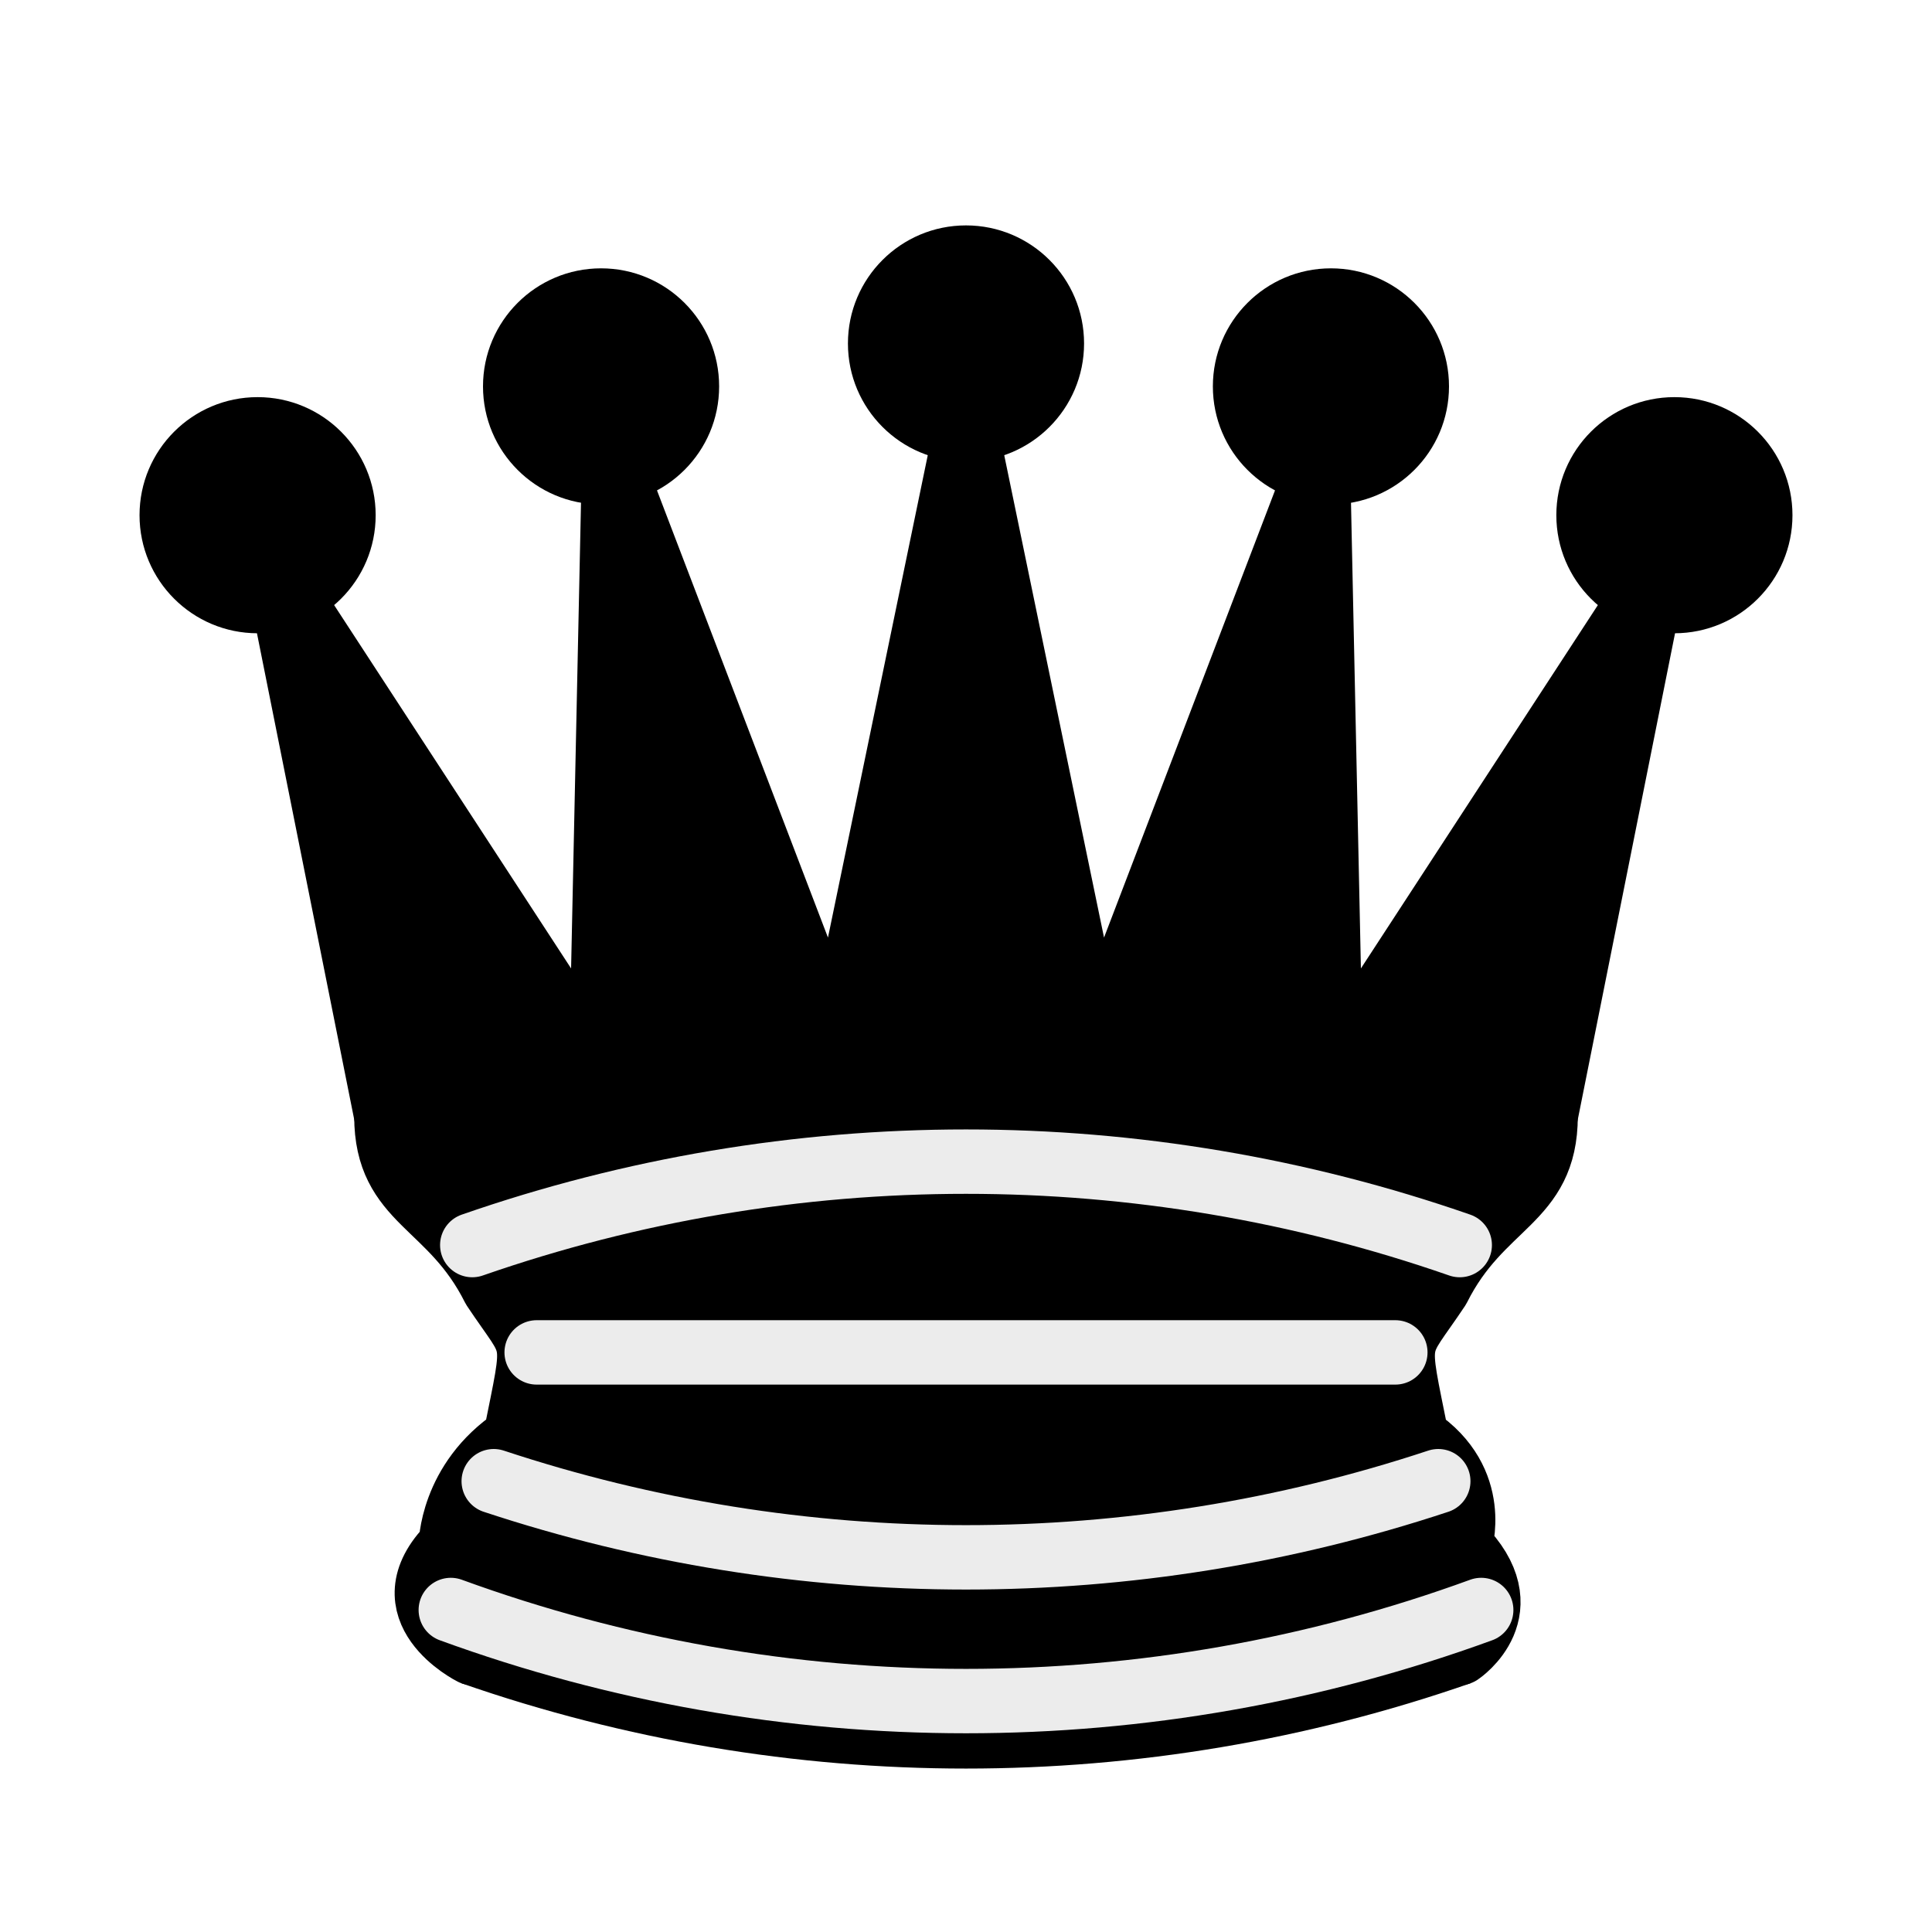
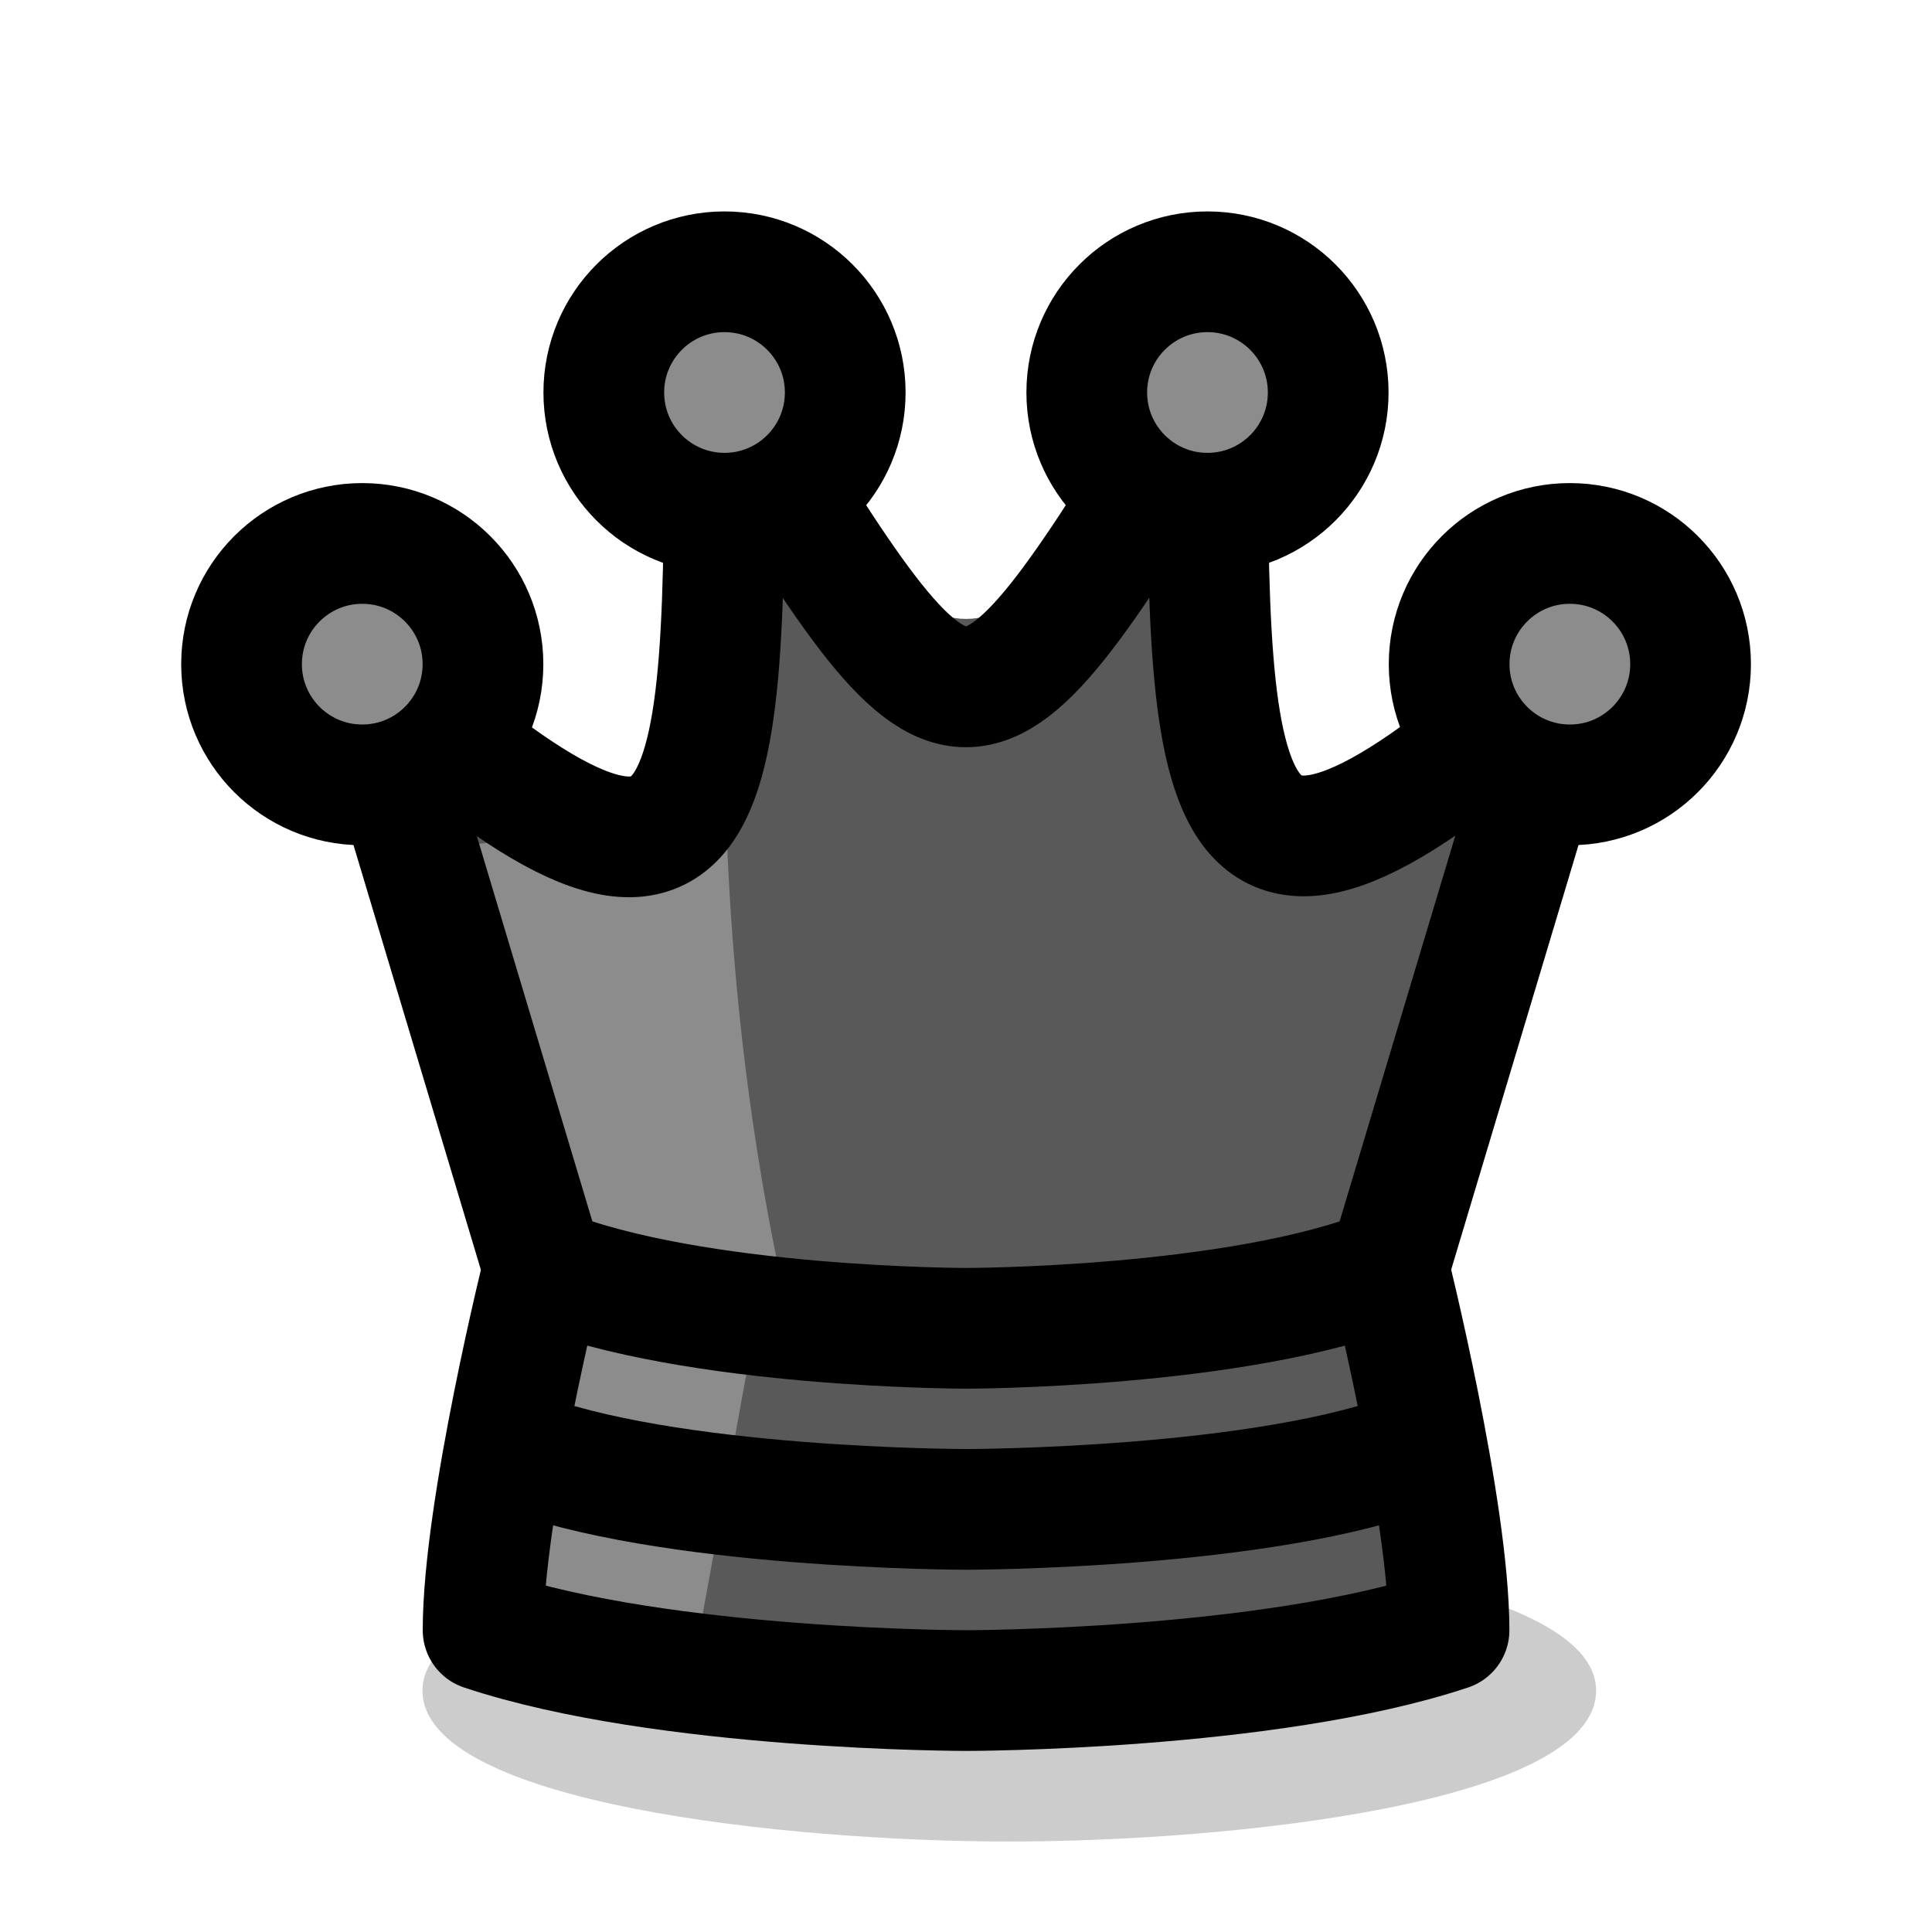
- <svg xmlns="http://www.w3.org/2000/svg" width="45" height="45" viewBox="0 0 45 45">
-   <g fill-rule="evenodd" stroke="#000" stroke-linecap="round" stroke-linejoin="round" stroke-width="1.5">
-     <g stroke="none">
-       <circle cx="6" cy="12" r="2.75" />
-       <circle cx="14" cy="9" r="2.75" />
-       <circle cx="22.5" cy="8" r="2.75" />
-       <circle cx="31" cy="9" r="2.75" />
-       <circle cx="39" cy="12" r="2.75" />
-     </g>
-     <path stroke-linecap="butt" d="M9 26c8.5-1.5 21-1.5 27 0l2.5-12.5L31 25l-.3-14.1-5.2 13.6-3-14.5-3 14.5-5.2-13.6L14 25 6.5 13.5z" />
-     <path stroke-linecap="butt" d="M9 26c0 2 1.5 2 2.5 4 1 1.5 1 1 .5 3.5-1.5 1-1.5 2.5-1.5 2.5-1.5 1.5.5 2.5.5 2.5 6.5 1 16.5 1 23 0 0 0 1.5-1 0-2.5 0 0 .5-1.5-1-2.5-.5-2.5-.5-2 .5-3.5 1-2 2.5-2 2.5-4-8.5-1.5-18.5-1.5-27 0z" />
-     <path fill="none" stroke-linecap="butt" d="M11 38.5a35 35 1 0 0 23 0" />
-     <path fill="none" stroke="#ececec" d="M11 29a35 35 1 0 1 23 0m-21.5 2.5h20m-21 3a35 35 1 0 0 22 0m-23 3a35 35 1 0 0 24 0" />
+ <svg xmlns="http://www.w3.org/2000/svg" style="color-scheme:light only" viewBox="0 0 16.933 16.933">
+   <defs>
+     <linearGradient id="c">
+       <stop offset="0" stop-opacity=".2" />
+     </linearGradient>
+     <linearGradient id="b" gradientTransform="scale(.07)">
+       <stop offset="0" stop-color="#8c8c8c" />
+     </linearGradient>
+     <linearGradient id="a" gradientTransform="matrix(.07 0 0 .07 -53.975 2.117)">
+       <stop offset="0" stop-color="#595959" />
+     </linearGradient>
+     <linearGradient id="k" x1="76.2" x2="84.667" y1="12.965" y2="12.965" gradientUnits="userSpaceOnUse" href="#a" />
+     <linearGradient id="e" x1="20.637" x2="31.221" y1="8.202" y2="8.202" gradientUnits="userSpaceOnUse" href="#a" />
+     <linearGradient id="l" x1="82.285" x2="84.667" y1="12.832" y2="12.832" gradientUnits="userSpaceOnUse" href="#b" />
+     <linearGradient id="j" x1="19.05" x2="22.225" y1="5.821" y2="5.821" gradientUnits="userSpaceOnUse" href="#b" />
+     <linearGradient id="i" x1="29.633" x2="32.808" y1="5.821" y2="5.821" gradientUnits="userSpaceOnUse" href="#b" />
+     <linearGradient id="h" x1="26.458" x2="29.633" y1="3.44" y2="3.44" gradientUnits="userSpaceOnUse" href="#b" />
+     <linearGradient id="g" x1="22.225" x2="25.4" y1="3.44" y2="3.44" gradientUnits="userSpaceOnUse" href="#b" />
+     <linearGradient id="f" x1="26.988" x2="30.427" y1="9.79" y2="9.79" gradientUnits="userSpaceOnUse" href="#b" />
+     <linearGradient id="d" x1="4.233" x2="103.049" y1="24.342" y2="24.342" gradientTransform="matrix(1 0 0 1.25 .794 -3.043)" gradientUnits="userSpaceOnUse" href="#c" />
+   </defs>
+   <path fill="url(#d)" d="M5.027 14.817c0 .992 2.646 1.323 4.233 1.323s4.233-.331 4.233-1.323-2.779-1.323-4.233-1.323-4.233.331-4.233 1.323" class="UnoptimicedTransforms" style="font-variation-settings:normal;-inkscape-stroke:none" transform="matrix(1.215 0 0 1 -2.405 0)" />
+   <g transform="matrix(-1 0 0 1 34.396 0)">
+     <path fill="url(#e)" d="m22.754 12.965-2.117-7.144c3.175 2.91 3.175 1.323 3.175-2.381 2.117 2.646 2.117 2.646 4.233 0 0 3.704-.013 5.31 3.175 2.381l-2.117 7.144" style="font-variation-settings:normal" />
+     <path fill="url(#f)" d="m29.104 12.965-2.117.265s1.058-2.646 1.058-6.879c.794 1.058 2.381 1.058 2.381 1.058s-1.587 3.704-1.323 5.556" style="font-variation-settings:normal" />
+     <path fill="none" stroke="#000" stroke-linejoin="round" stroke-width="1.058" d="m22.225 11.113-1.587-5.292c3.175 2.91 3.175 1.323 3.175-2.381 2.117 3.44 2.117 3.44 4.233 0 0 3.704-.013 5.31 3.175 2.381l-1.587 5.292" style="font-variation-settings:normal" />
+     <circle cx="23.813" cy="3.44" r="1.058" fill="url(#g)" stroke="#000" stroke-linejoin="round" stroke-width="1.058" style="font-variation-settings:normal" />
+     <circle cx="28.046" cy="3.44" r="1.058" fill="url(#h)" stroke="#000" stroke-linejoin="round" stroke-width="1.058" style="font-variation-settings:normal" />
+     <circle cx="31.221" cy="5.821" r="1.058" fill="url(#i)" stroke="#000" stroke-linejoin="round" stroke-width="1.058" style="font-variation-settings:normal" />
+     <circle cx="20.637" cy="5.821" r="1.058" fill="url(#j)" stroke="#000" stroke-linejoin="round" stroke-width="1.058" style="font-variation-settings:normal" />
+     <path fill="url(#k)" d="M76.465 11.113s-.265 2.117-.265 3.175c1.587.529 4.233.529 4.233.529s2.646 0 4.233-.529c0-1.058-.265-3.175-.265-3.175-1.323.529-3.969.529-3.969.529s-2.646 0-3.969-.529" transform="translate(-54.504)" />
+     <path fill="url(#l)" d="m83.873 11.113.794 3.175-1.852.265-.529-2.91z" style="font-variation-settings:normal" transform="translate(-54.504)" />
+     <path fill="none" stroke="#000" stroke-linecap="round" stroke-linejoin="round" stroke-width="1.058" d="M22.225 11.113s-.529 2.117-.529 3.175c1.587.529 4.233.529 4.233.529s2.646 0 4.233-.529c0-1.058-.529-3.175-.529-3.175-1.323.529-3.704.529-3.704.529s-2.381 0-3.704-.529" />
+     <path fill="none" stroke="#000" stroke-linejoin="round" stroke-width="1.058" d="M29.898 12.7c-1.323.529-3.969.529-3.969.529s-2.646 0-3.969-.529" />
  </g>
</svg>
